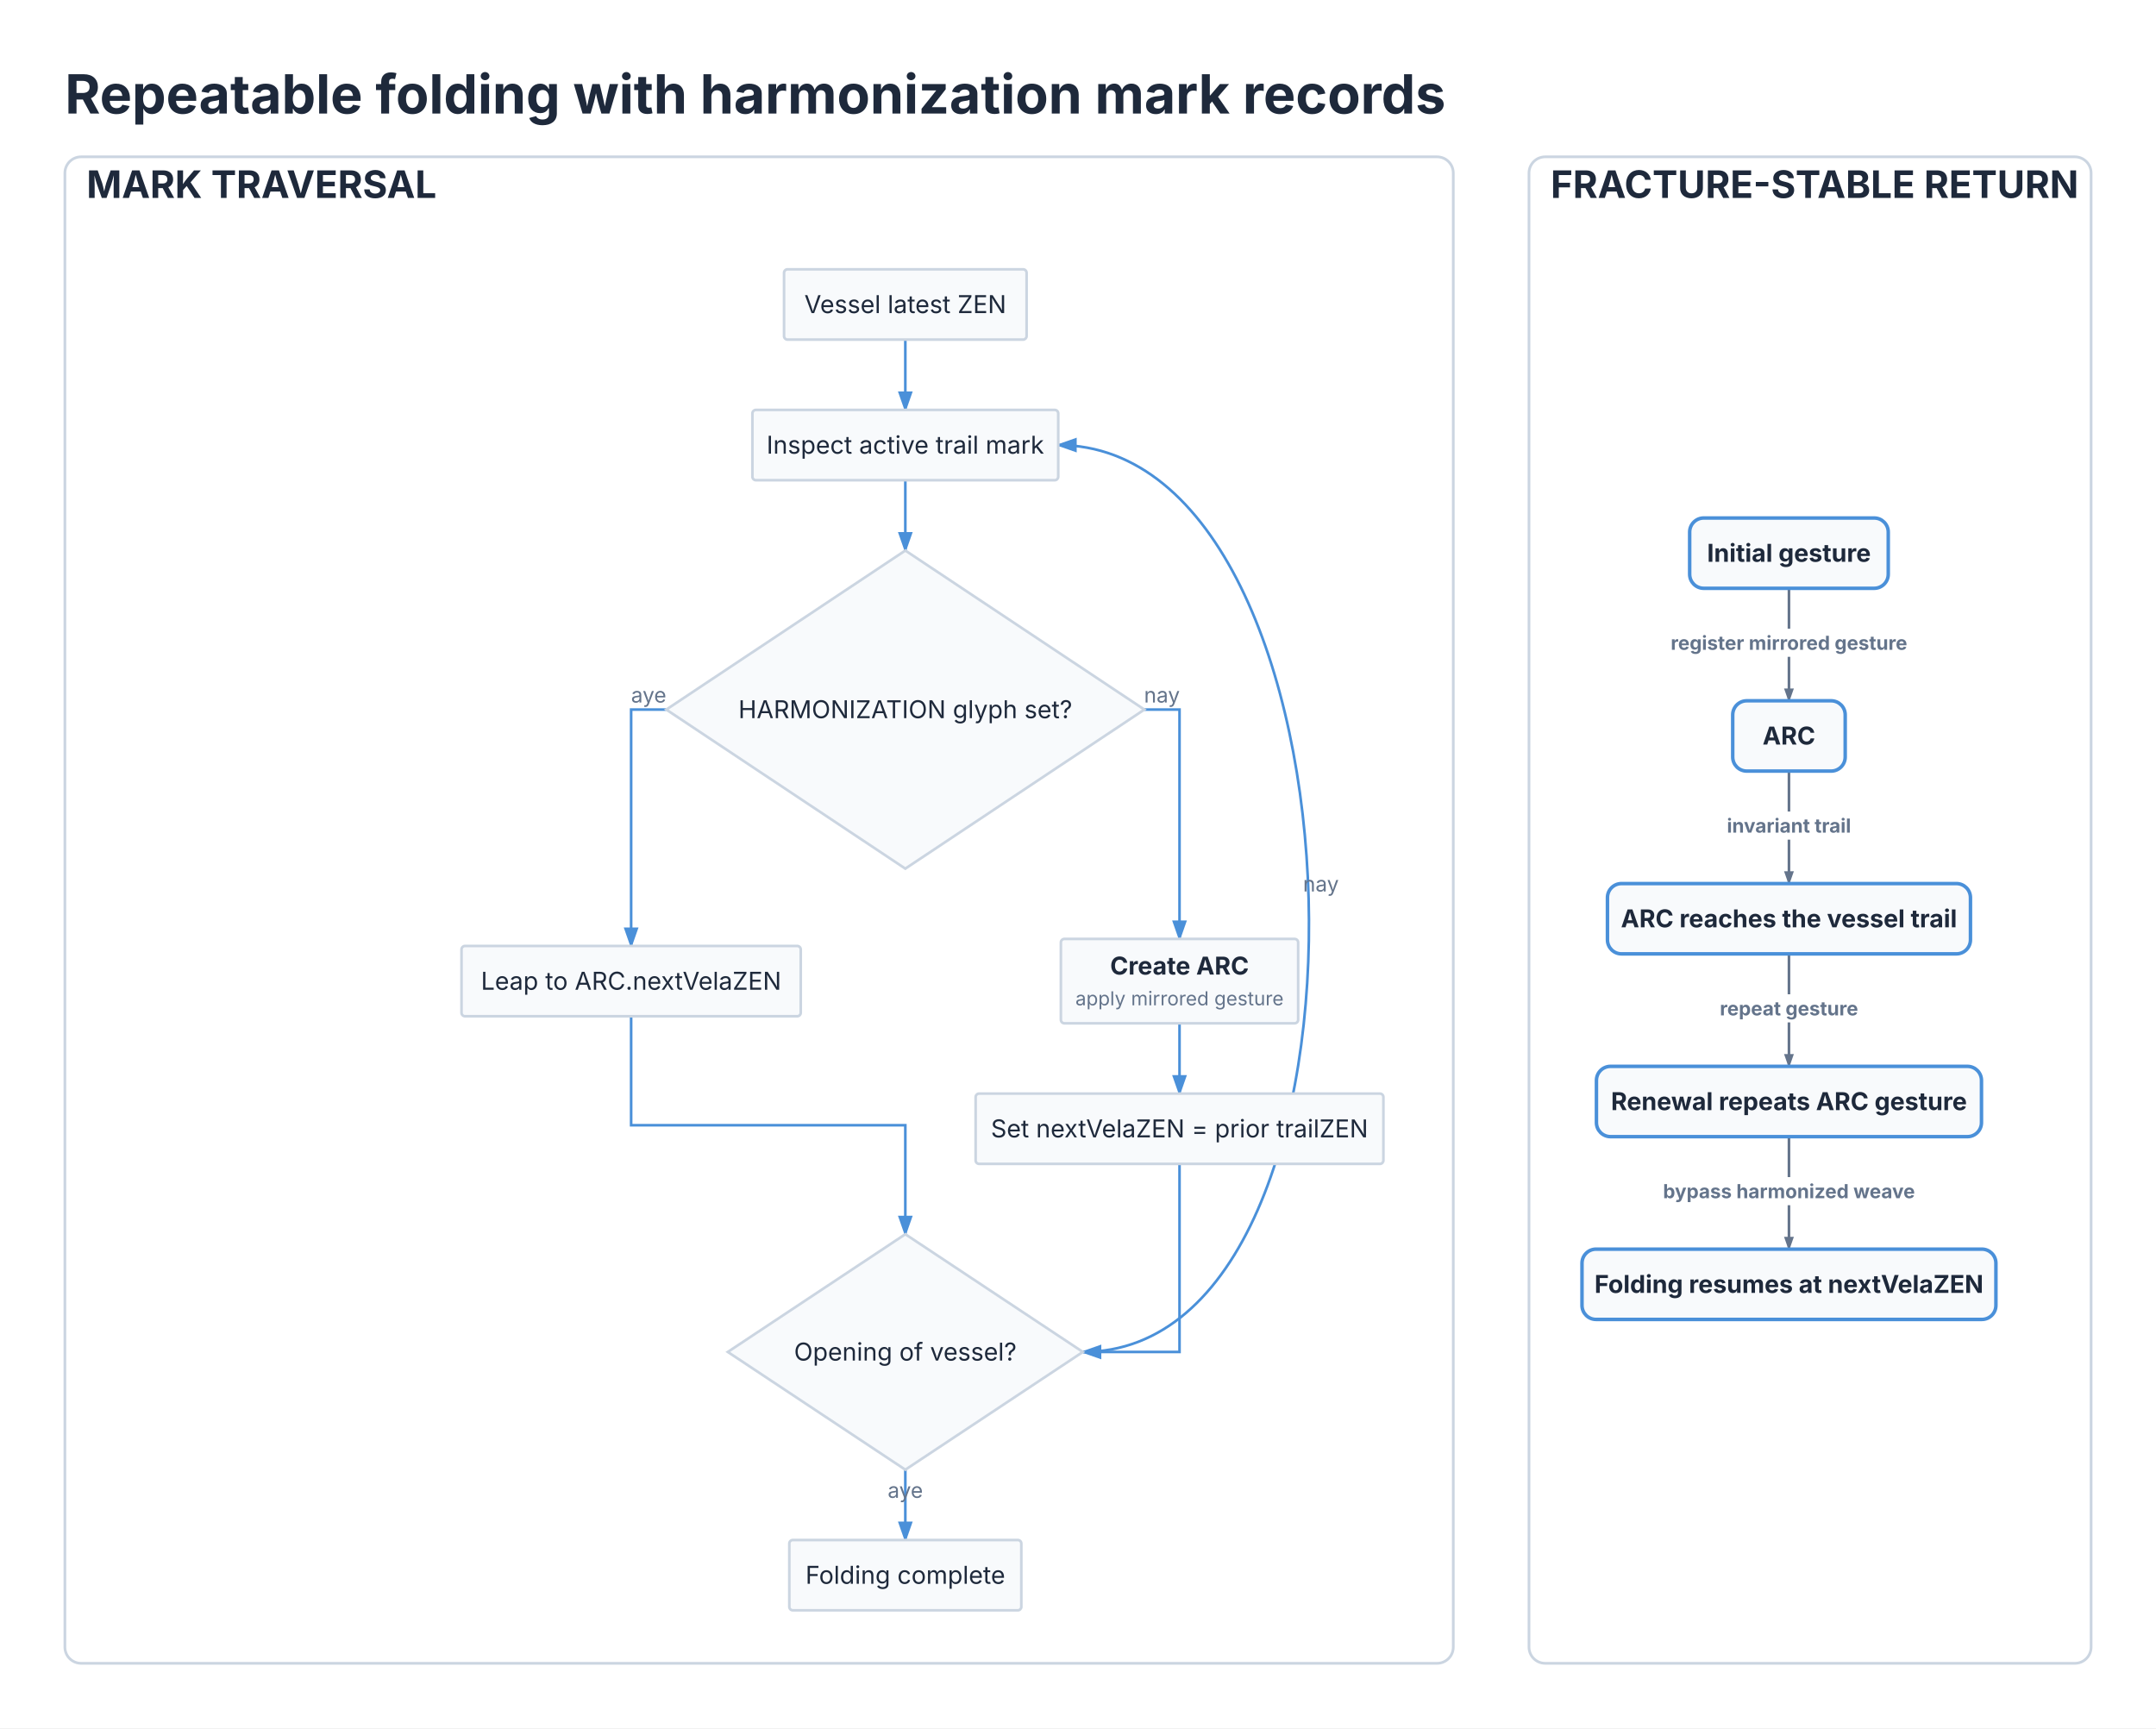
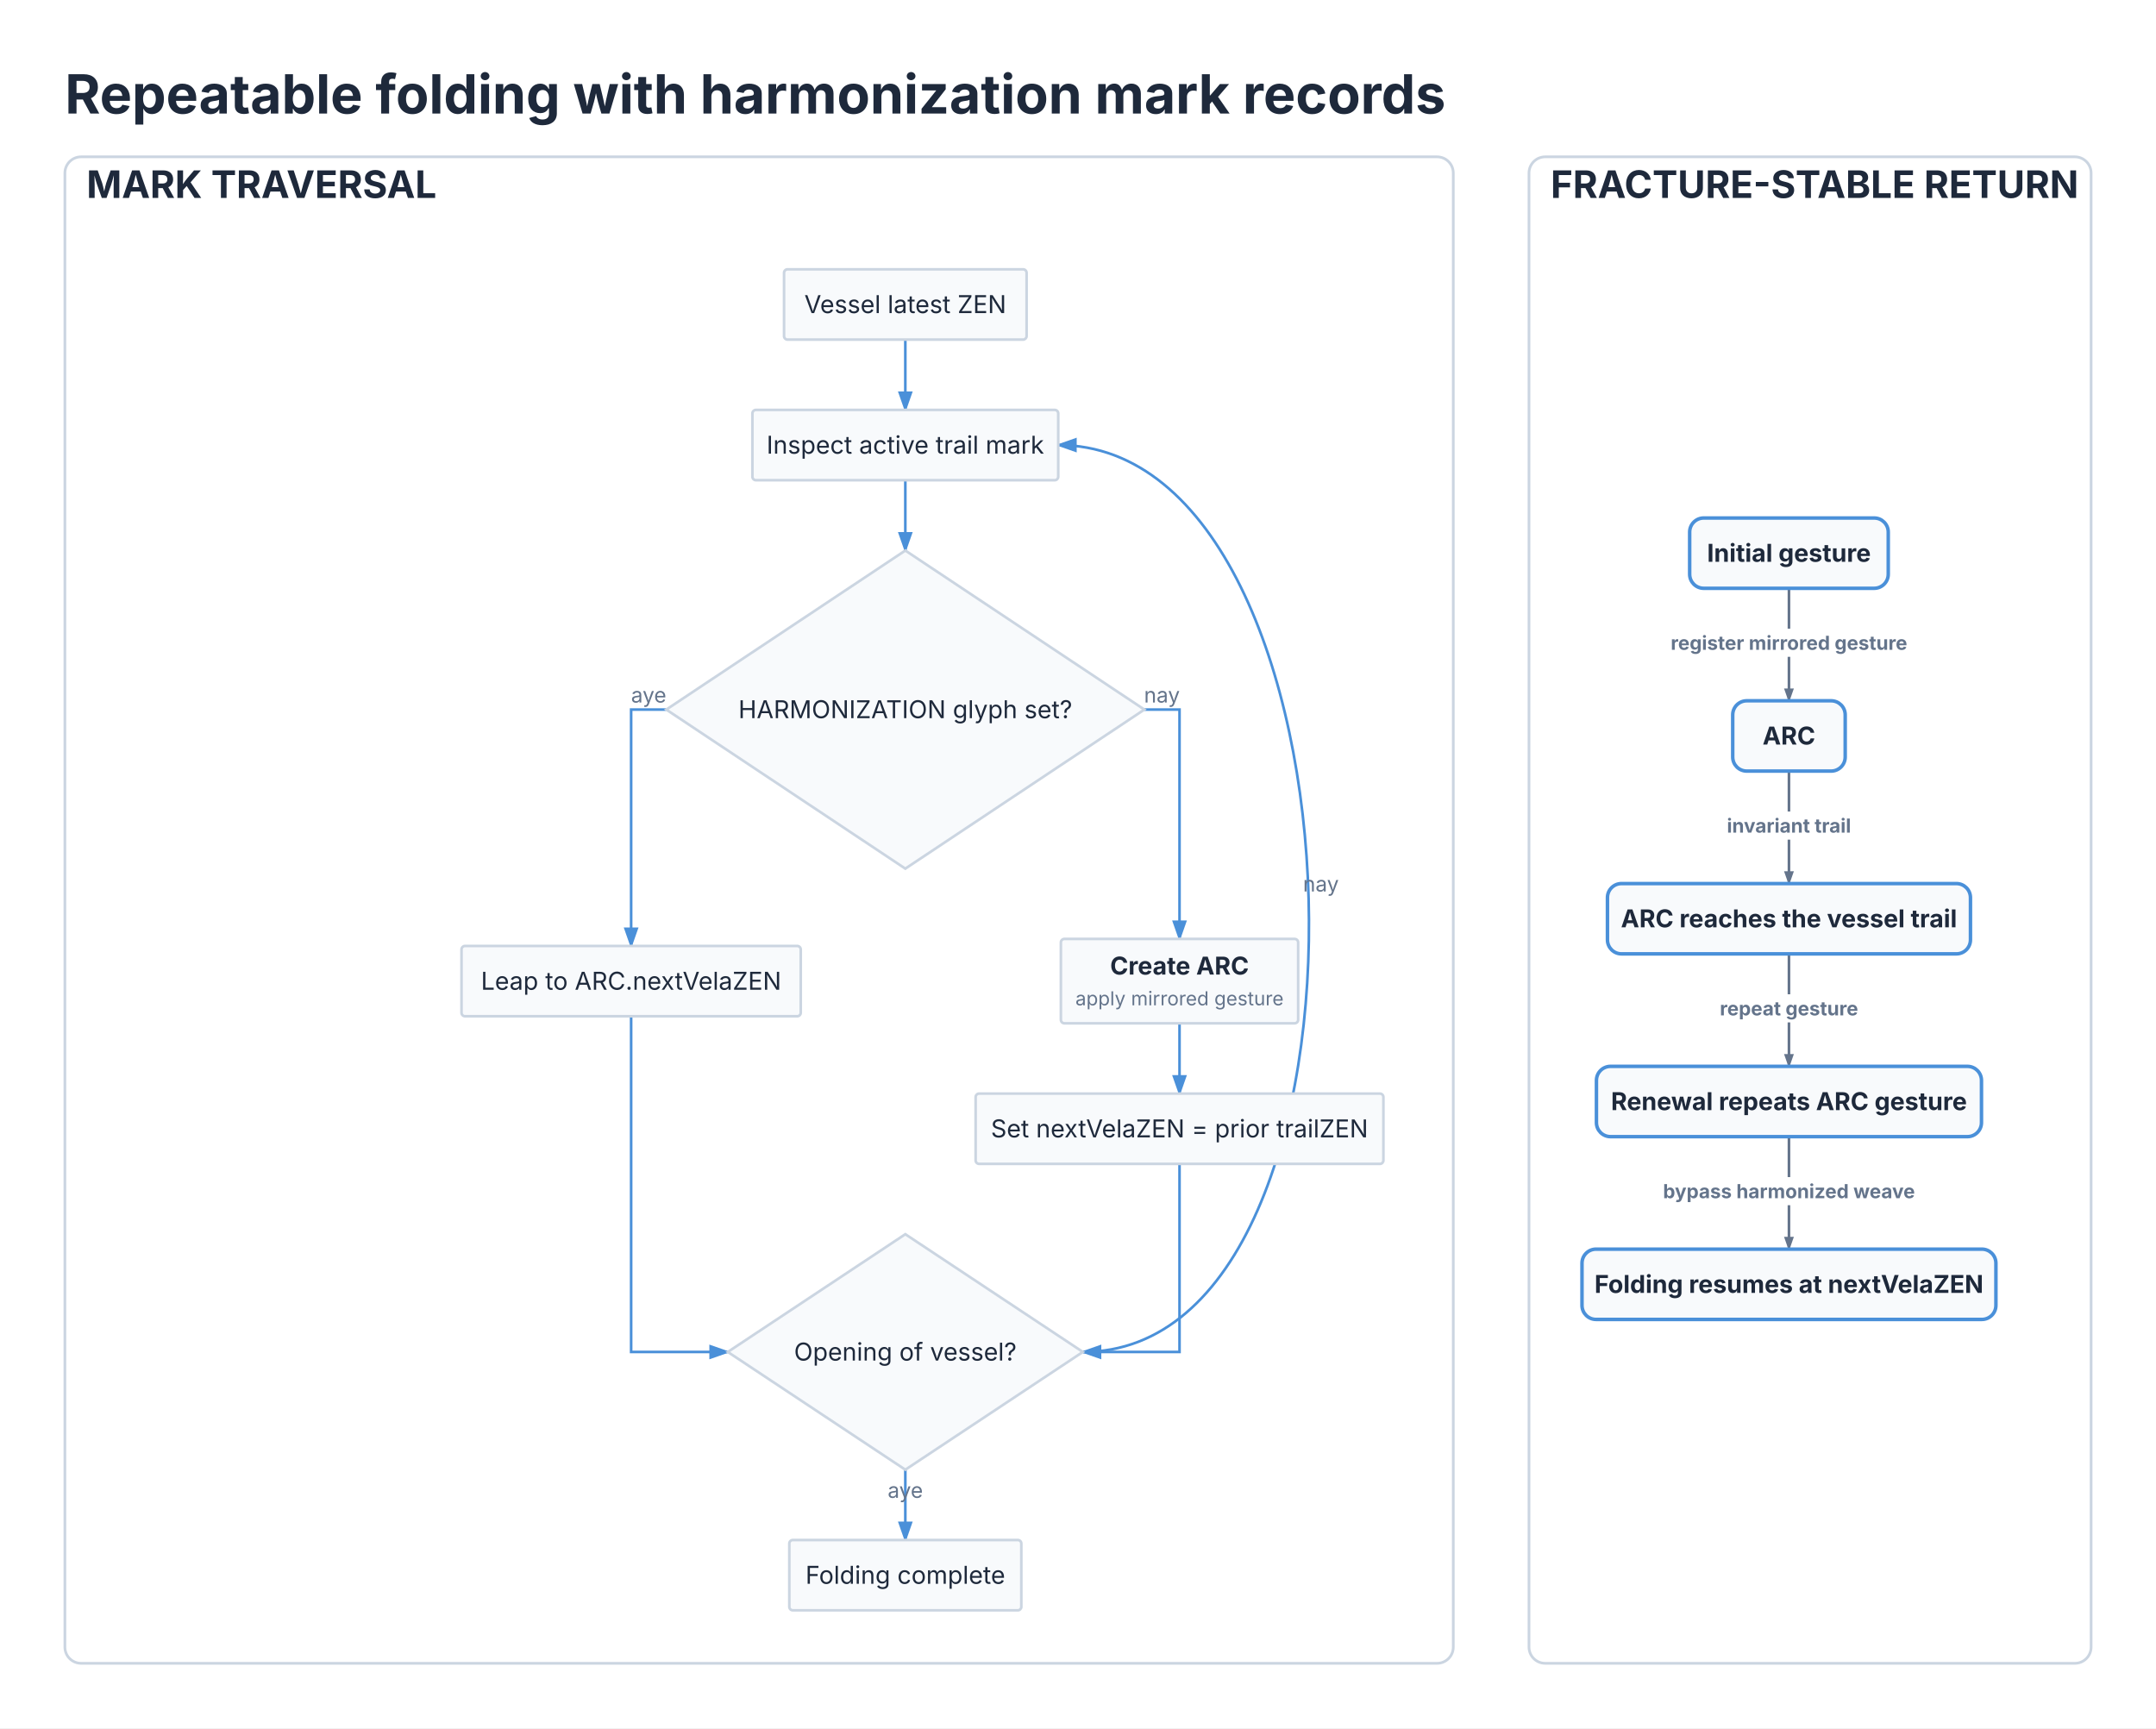
<svg xmlns="http://www.w3.org/2000/svg" viewBox="0 0 797.313 639.15" width="797.313" height="639.15">
  <defs>
    <marker id="triton-arrow" markerWidth="8" markerHeight="5.6" refX="7" refY="2.8" orient="auto">
      <polygon points="0 0, 8 2.8, 0 5.6" fill="#4A90D9" />
    </marker>
    <marker id="dsgraph-arrow" markerWidth="8" markerHeight="5.6" refX="7" refY="2.8" orient="auto" markerUnits="userSpaceOnUse">
      <polygon points="0 0, 8 2.8, 0 5.6" fill="#64748B" />
    </marker>
    <marker id="dsgraph-arrow-active" markerWidth="8" markerHeight="5.6" refX="7" refY="2.8" orient="auto" markerUnits="userSpaceOnUse">
      <polygon points="0 0, 8 2.8, 0 5.6" fill="#4A90D9" />
    </marker>
  </defs>
  <rect x="0" y="0" width="797.313" height="639.15" fill="#FFFFFF" />
  <text x="24" y="42" font-size="20" font-family="Inter, system-ui, -apple-system, sans-serif" fill="#1E293B" font-weight="bold">Repeatable folding with harmonization mark records</text>
  <rect x="24" y="58" width="513.44" height="557.15" fill="#FFFFFF" stroke="#CBD5E1" stroke-width="1" rx="6" />
  <rect x="565.44" y="58" width="207.873" height="557.15" fill="#FFFFFF" stroke="#CBD5E1" stroke-width="1" rx="6" />
  <text x="32" y="73.2" font-size="14" font-family="Inter, system-ui, -apple-system, sans-serif" fill="#1E293B" text-anchor="start" font-weight="bold">MARK TRAVERSAL</text>
  <g transform="translate(28, 84) scale(0.65)">
    <path d="M 472 64 L 472 104" stroke="#4A90D9" stroke-width="1.5" fill="none" marker-end="url(#triton-arrow)" />
    <path d="M 472 144 L 472 184" stroke="#4A90D9" stroke-width="1.5" fill="none" marker-end="url(#triton-arrow)" />
    <path d="M 336 274.5 L 316 274.5 L 316 409" stroke="#4A90D9" stroke-width="1.5" fill="none" marker-end="url(#triton-arrow)" />
    <text x="326" y="270.5" font-size="12" font-family="Inter, system-ui, -apple-system, sans-serif" fill="#64748B" text-anchor="middle">aye</text>
    <path d="M 608 274.5 L 628 274.5 L 628 405" stroke="#4A90D9" stroke-width="1.5" fill="none" marker-end="url(#triton-arrow)" />
    <text x="618" y="270.5" font-size="12" font-family="Inter, system-ui, -apple-system, sans-serif" fill="#64748B" text-anchor="middle">nay</text>
    <path d="M 628 453 L 628 493" stroke="#4A90D9" stroke-width="1.5" fill="none" marker-end="url(#triton-arrow)" />
-     <path d="M 316 449 L 316 511 L 472 511 L 472 573" stroke="#4A90D9" stroke-width="1.5" fill="none" marker-end="url(#triton-arrow)" />
+     <path d="M 316 449 L 316 640 L 371 640" stroke="#4A90D9" stroke-width="1.5" fill="none" marker-end="url(#triton-arrow)" />
    <path d="M 628 533 L 628 640 L 573 640" stroke="#4A90D9" stroke-width="1.5" fill="none" marker-end="url(#triton-arrow)" />
    <path d="M 573 640 C 753.6 640, 739.6 124, 559 124" stroke="#4A90D9" stroke-width="1.5" fill="none" marker-end="url(#triton-arrow)" />
    <text x="708.45" y="378" font-size="12" font-family="Inter, system-ui, -apple-system, sans-serif" fill="#64748B" text-anchor="middle">nay</text>
    <path d="M 472 707 L 472 747" stroke="#4A90D9" stroke-width="1.5" fill="none" marker-end="url(#triton-arrow)" />
    <text x="472" y="723" font-size="12" font-family="Inter, system-ui, -apple-system, sans-serif" fill="#64748B" text-anchor="middle">aye</text>
    <g id="start">
      <rect x="403" y="24" width="138" height="40" fill="#F8FAFC" stroke="#CBD5E1" stroke-width="1.5" rx="2" />
      <text x="472" y="48.9" font-size="14" font-family="Inter, system-ui, -apple-system, sans-serif" fill="#1E293B" text-anchor="middle">Vessel latest ZEN</text>
    </g>
    <g id="read">
      <rect x="385" y="104" width="174" height="40" fill="#F8FAFC" stroke="#CBD5E1" stroke-width="1.5" rx="2" />
      <text x="472" y="128.9" font-size="14" font-family="Inter, system-ui, -apple-system, sans-serif" fill="#1E293B" text-anchor="middle">Inspect active trail mark</text>
    </g>
    <g id="flag">
      <path d="M 472 184 L 608 274.5 L 472 365 L 336 274.5 Z" stroke="#CBD5E1" stroke-width="1.5" fill="#F8FAFC" />
      <text x="472" y="279.4" font-size="14" font-family="Inter, system-ui, -apple-system, sans-serif" fill="#1E293B" text-anchor="middle">HARMONIZATION glyph set?</text>
    </g>
    <g id="skip">
      <rect x="219.5" y="409" width="193" height="40" fill="#F8FAFC" stroke="#CBD5E1" stroke-width="1.5" rx="2" />
      <text x="316" y="433.9" font-size="14" font-family="Inter, system-ui, -apple-system, sans-serif" fill="#1E293B" text-anchor="middle">Leap to ARC.nextVelaZEN</text>
    </g>
    <g id="compensate">
      <rect x="560.5" y="405" width="135" height="48" fill="#F8FAFC" stroke="#CBD5E1" stroke-width="1.5" rx="2" />
      <text x="628" y="425.28" font-size="14" font-family="Inter, system-ui, -apple-system, sans-serif" fill="#1E293B" text-anchor="middle" font-weight="bold">Create ARC</text>
      <text x="628" y="442.78" font-size="11" font-family="Inter, system-ui, -apple-system, sans-serif" fill="#64748B" text-anchor="middle">apply mirrored gesture</text>
    </g>
    <g id="previous">
      <rect x="512" y="493" width="232" height="40" fill="#F8FAFC" stroke="#CBD5E1" stroke-width="1.5" rx="2" />
      <text x="628" y="517.9" font-size="14" font-family="Inter, system-ui, -apple-system, sans-serif" fill="#1E293B" text-anchor="middle">Set nextVelaZEN = prior trailZEN</text>
    </g>
    <g id="done">
      <path d="M 472 573 L 573 640 L 472 707 L 371 640 Z" stroke="#CBD5E1" stroke-width="1.5" fill="#F8FAFC" />
      <text x="472" y="644.9" font-size="14" font-family="Inter, system-ui, -apple-system, sans-serif" fill="#1E293B" text-anchor="middle">Opening of vessel?</text>
    </g>
    <g id="finish">
      <rect x="406" y="747" width="132" height="40" fill="#F8FAFC" stroke="#CBD5E1" stroke-width="1.5" rx="2" />
      <text x="472" y="771.9" font-size="14" font-family="Inter, system-ui, -apple-system, sans-serif" fill="#1E293B" text-anchor="middle">Folding complete</text>
    </g>
  </g>
  <text x="573.44" y="73.2" font-size="14" font-family="Inter, system-ui, -apple-system, sans-serif" fill="#1E293B" text-anchor="start" font-weight="bold">FRACTURE-STABLE RETURN</text>
  <g transform="translate(569.44, 175.975) scale(0.65)">
    <path d="M 141.75 64 L 141.75 128" stroke="#64748B" stroke-width="1.5" fill="none" marker-end="url(#dsgraph-arrow)" />
    <path d="M 141.75 168 L 141.75 232" stroke="#64748B" stroke-width="1.5" fill="none" marker-end="url(#dsgraph-arrow)" />
    <path d="M 141.75 272 L 141.75 336" stroke="#64748B" stroke-width="1.5" fill="none" marker-end="url(#dsgraph-arrow)" />
    <path d="M 141.75 376 L 141.75 440" stroke="#64748B" stroke-width="1.5" fill="none" marker-end="url(#dsgraph-arrow)" />
    <rect x="76.776" y="87" width="129.945" height="16" fill="#FFFFFF" stroke="#FFFFFF" stroke-width="0" rx="3" />
    <text x="141.748" y="99" font-size="11" font-family="Inter, system-ui, -apple-system, sans-serif" fill="#64748B" text-anchor="middle" font-weight="bold">register mirrored gesture</text>
    <rect x="105.903" y="191" width="71.691" height="16" fill="#FFFFFF" stroke="#FFFFFF" stroke-width="0" rx="3" />
    <text x="141.748" y="203" font-size="11" font-family="Inter, system-ui, -apple-system, sans-serif" fill="#64748B" text-anchor="middle" font-weight="bold">invariant trail</text>
    <rect x="101.58" y="295" width="80.337" height="16" fill="#FFFFFF" stroke="#FFFFFF" stroke-width="0" rx="3" />
    <text x="141.748" y="307" font-size="11" font-family="Inter, system-ui, -apple-system, sans-serif" fill="#64748B" text-anchor="middle" font-weight="bold">repeat gesture</text>
    <rect x="72.496" y="399" width="138.505" height="16" fill="#FFFFFF" stroke="#FFFFFF" stroke-width="0" rx="3" />
    <text x="141.748" y="411" font-size="11" font-family="Inter, system-ui, -apple-system, sans-serif" fill="#64748B" text-anchor="middle" font-weight="bold">bypass harmonized weave</text>
    <rect x="85.256" y="24" width="112.984" height="40" fill="#F8FAFC" stroke="#4A90D9" stroke-width="2" rx="8" />
    <text x="141.748" y="48.9" font-size="14" font-family="Inter, system-ui, -apple-system, sans-serif" fill="#1E293B" text-anchor="middle" font-weight="bold">Initial gesture</text>
    <rect x="109.748" y="128" width="64" height="40" fill="#F8FAFC" stroke="#4A90D9" stroke-width="2" rx="8" />
    <text x="141.748" y="152.9" font-size="14" font-family="Inter, system-ui, -apple-system, sans-serif" fill="#1E293B" text-anchor="middle" font-weight="bold">ARC</text>
    <rect x="38.484" y="232" width="206.528" height="40" fill="#F8FAFC" stroke="#4A90D9" stroke-width="2" rx="8" />
    <text x="141.748" y="256.9" font-size="14" font-family="Inter, system-ui, -apple-system, sans-serif" fill="#1E293B" text-anchor="middle" font-weight="bold">ARC reaches the vessel trail</text>
    <rect x="32.216" y="336" width="219.065" height="40" fill="#F8FAFC" stroke="#4A90D9" stroke-width="2" rx="8" />
    <text x="141.748" y="360.9" font-size="14" font-family="Inter, system-ui, -apple-system, sans-serif" fill="#1E293B" text-anchor="middle" font-weight="bold">Renewal repeats ARC gesture</text>
    <rect x="24" y="440" width="235.497" height="40" fill="#F8FAFC" stroke="#4A90D9" stroke-width="2" rx="8" />
    <text x="141.748" y="464.9" font-size="14" font-family="Inter, system-ui, -apple-system, sans-serif" fill="#1E293B" text-anchor="middle" font-weight="bold">Folding resumes at nextVelaZEN</text>
  </g>
</svg>
